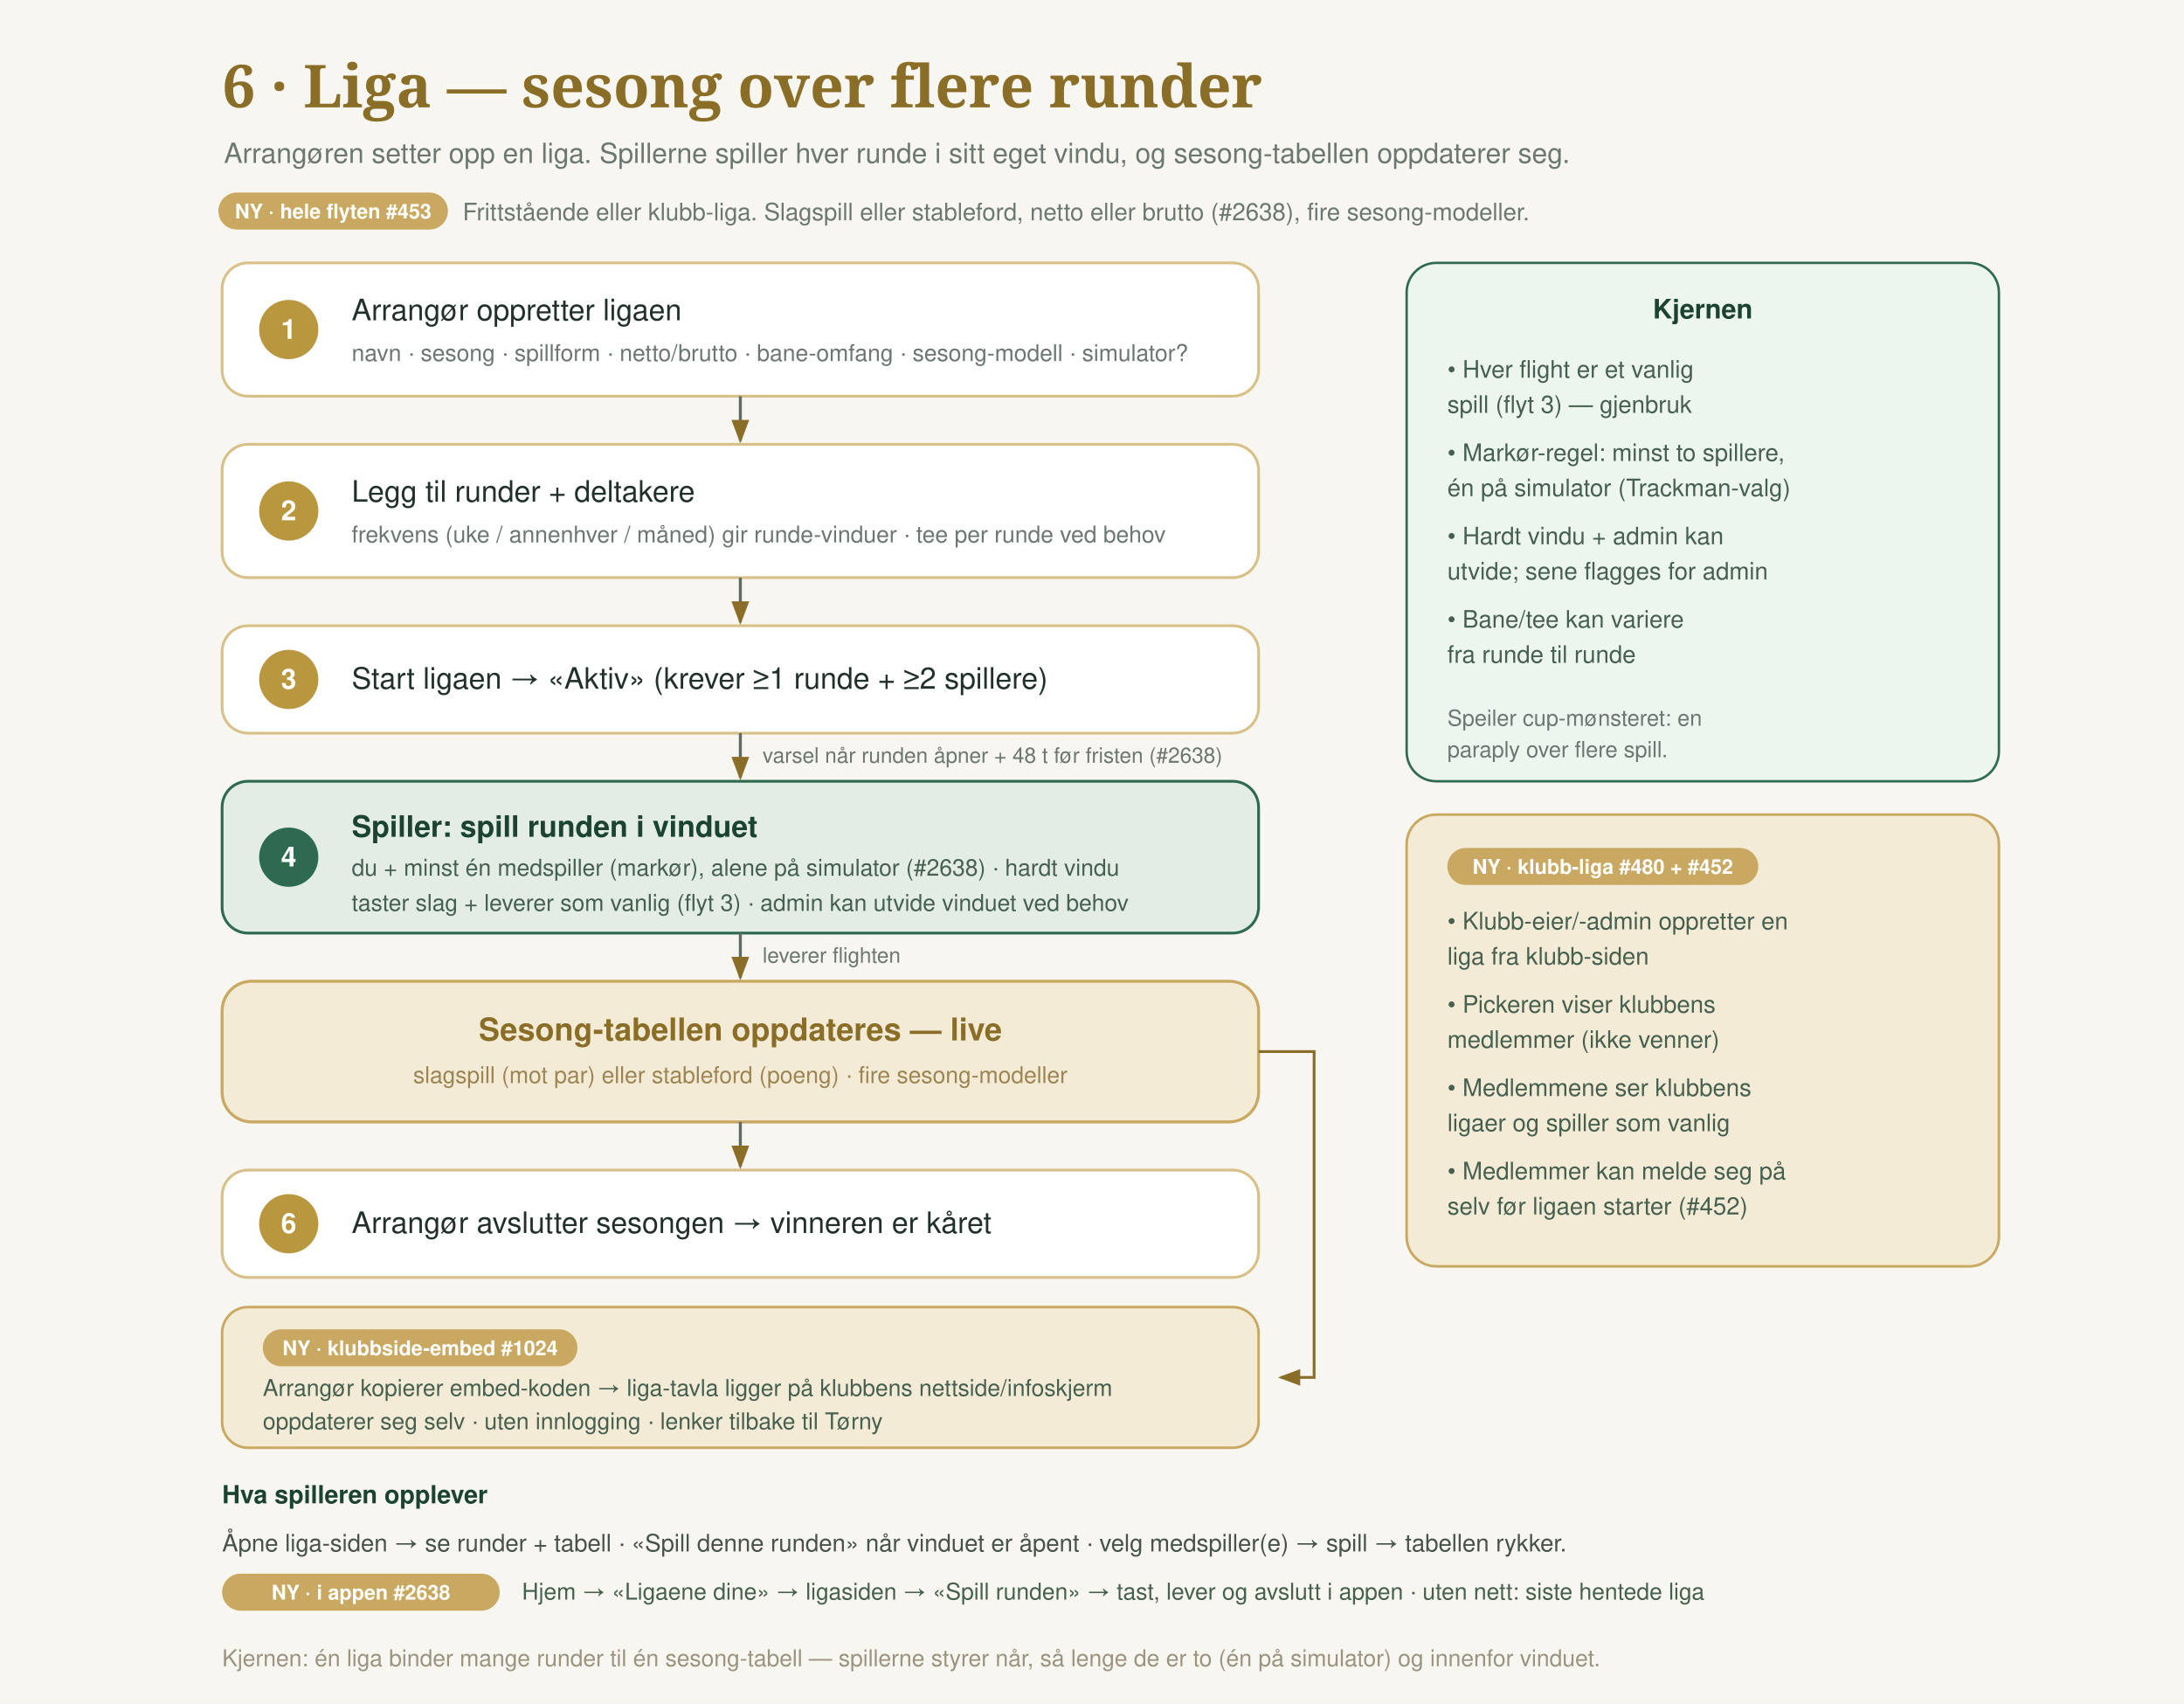
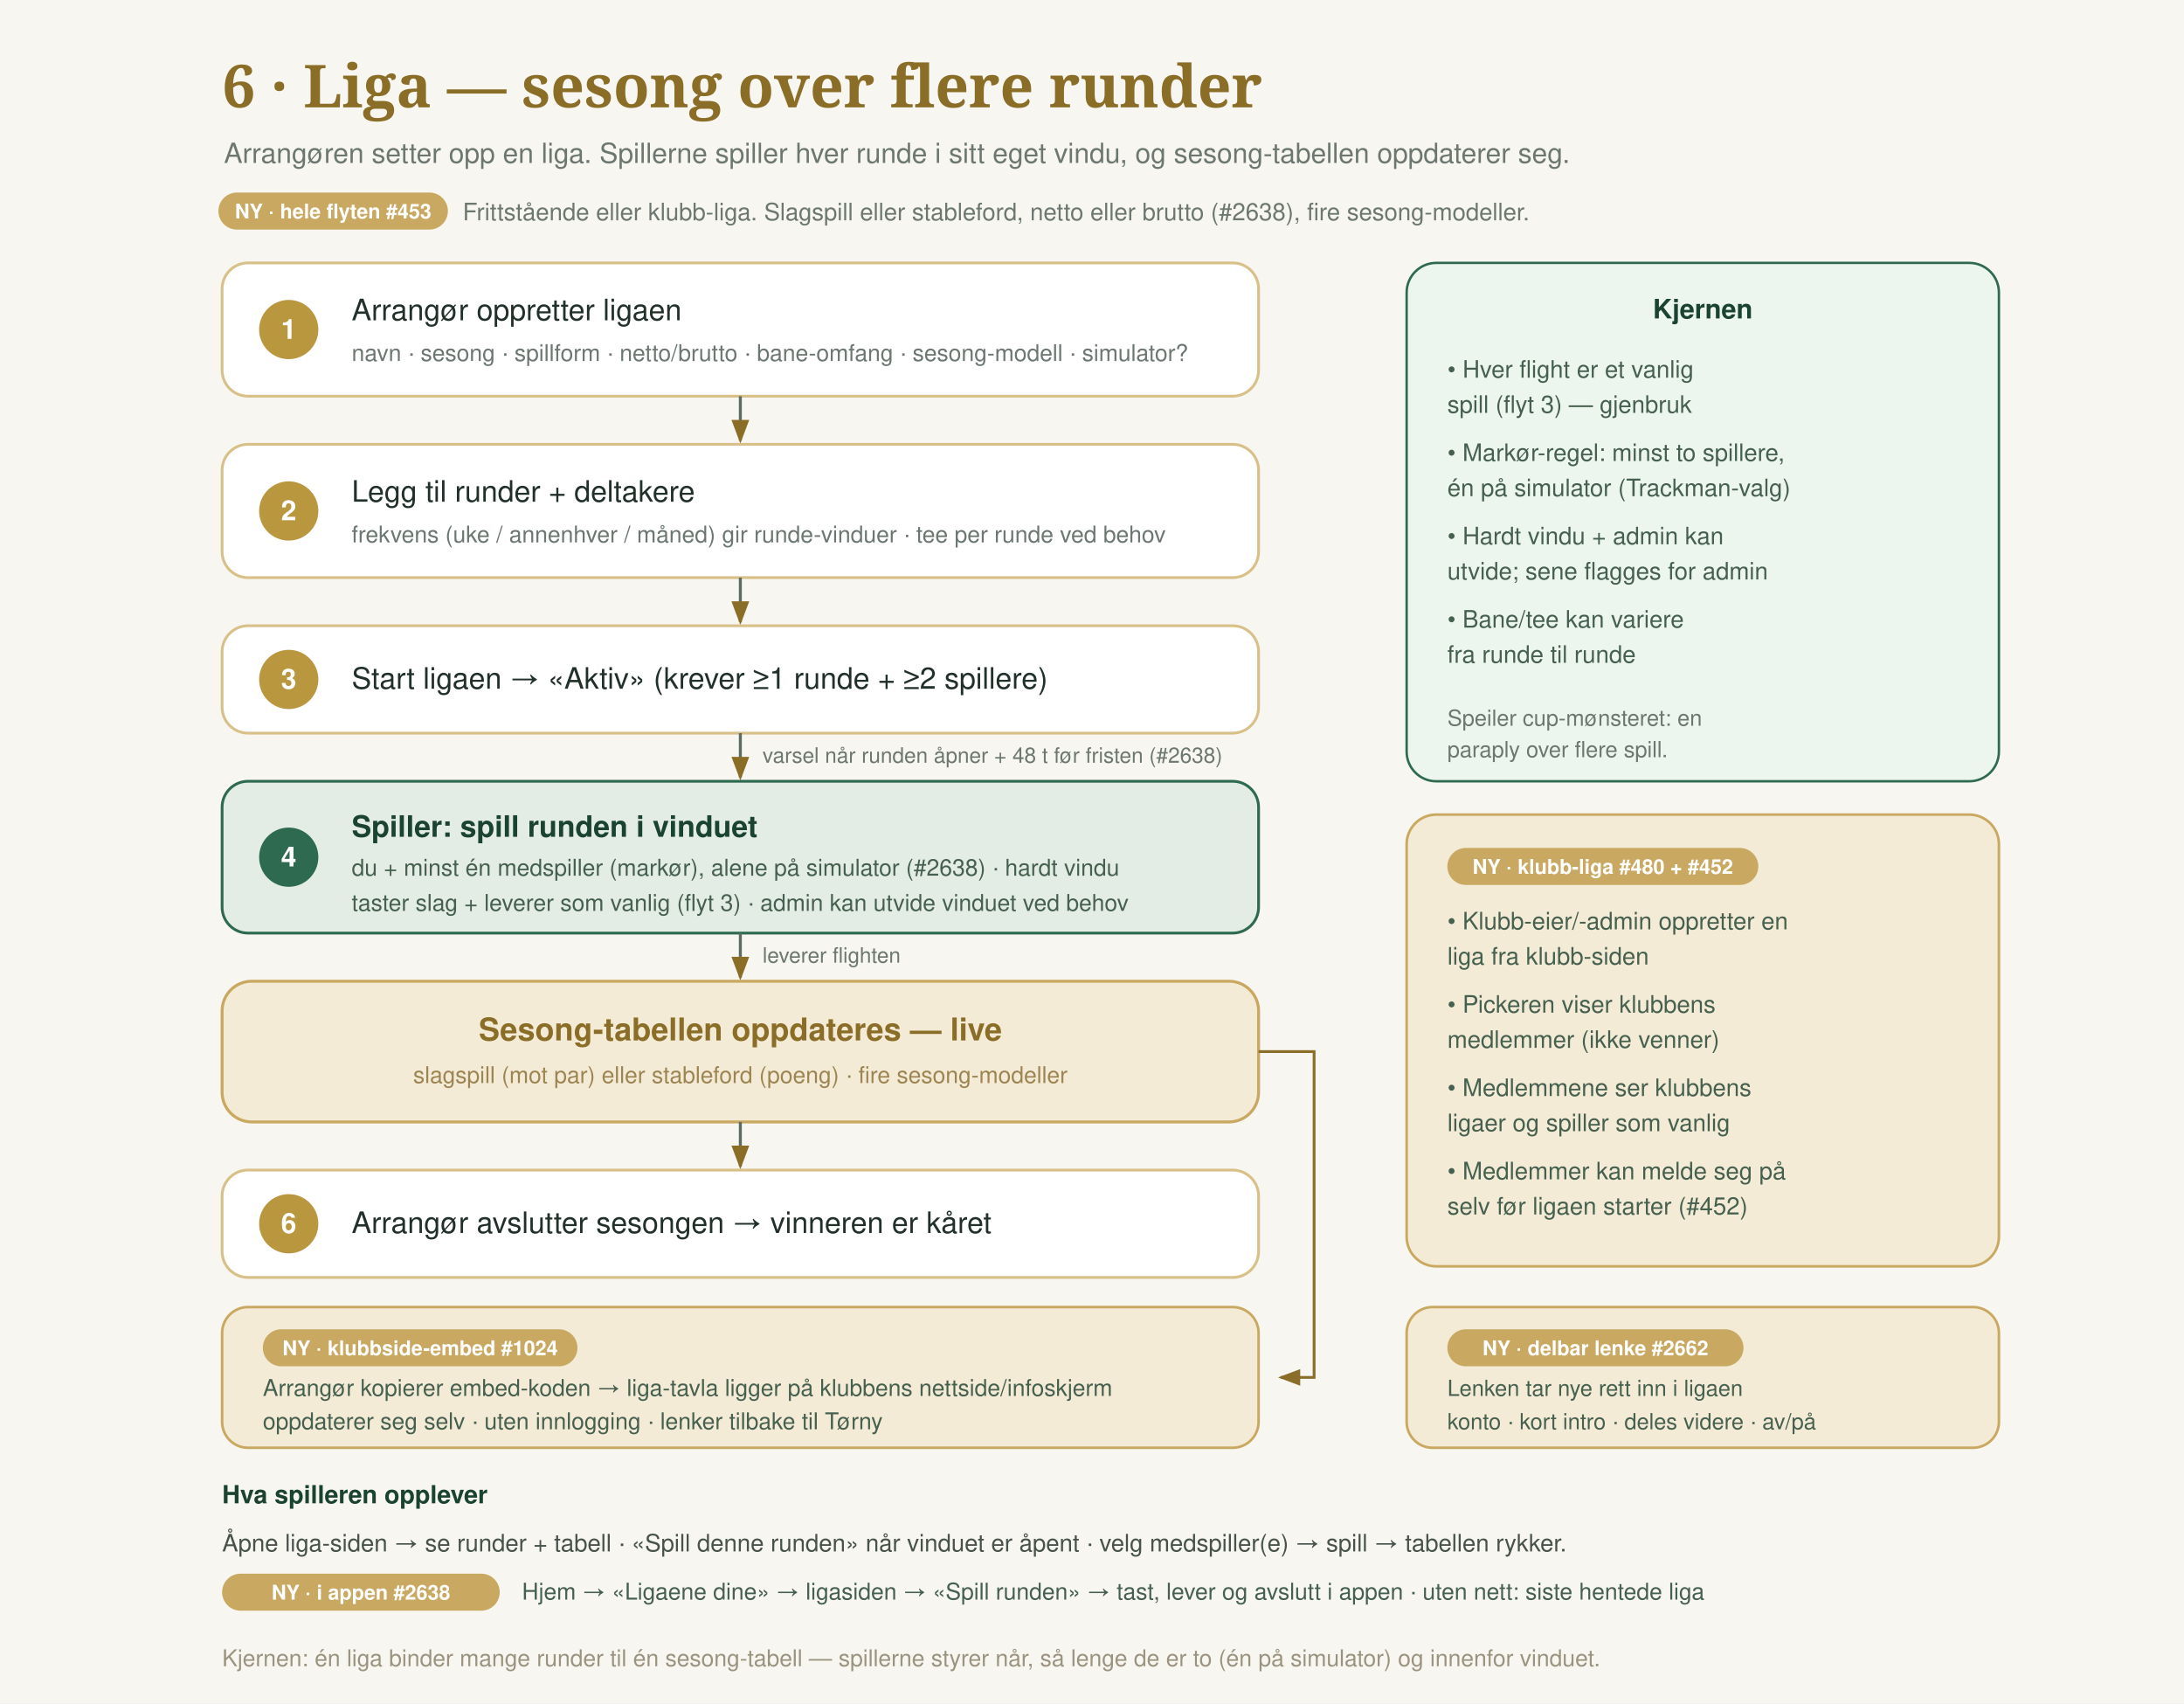
<svg xmlns="http://www.w3.org/2000/svg" width="1180" height="920" viewBox="0 0 1180 920" font-family="-apple-system, Helvetica, Arial, sans-serif">
  <defs>
    <marker id="a" markerWidth="10" markerHeight="8" refX="7" refY="3" orient="auto">
      <path d="M0,0 L8,3 L0,6 Z" fill="#8A6D27" />
    </marker>
  </defs>
  <rect width="1180" height="920" fill="#F8F6F0" />
  <text x="120" y="58" font-family="Georgia, serif" font-size="32" font-weight="600" fill="#8A6D27">6 · Liga — sesong over flere runder</text>
  <text x="121" y="88" font-size="15" fill="#6B7770">Arrangøren setter opp en liga. Spillerne spiller hver runde i sitt eget vindu, og sesong-tabellen oppdaterer seg.</text>
  <g font-size="13">
    <rect x="118" y="104" width="124" height="20" rx="10" fill="#C9A961" />
    <text x="180" y="118" text-anchor="middle" font-size="11" font-weight="700" fill="#FFFFFF">NY · hele flyten #453</text>
    <text x="250" y="119" fill="#6B7770">Frittstående eller klubb-liga. Slagspill eller stableford, netto eller brutto (#2638), fire sesong-modeller.</text>
  </g>
  <rect x="120" y="142" width="560" height="72" rx="14" fill="#FFFFFF" stroke="#D8C089" stroke-width="1.5" />
  <circle cx="156" cy="178" r="16" fill="#B8973F" />
  <text x="156" y="183" text-anchor="middle" font-size="15" font-weight="700" fill="#FFFFFF">1</text>
  <text x="190" y="173" font-size="16" fill="#213029">Arrangør oppretter ligaen</text>
  <text x="190" y="195" font-size="12.5" fill="#6B7770">navn · sesong · spillform · netto/brutto · bane-omfang · sesong-modell · simulator?</text>
  <line x1="400" y1="214" x2="400" y2="238" stroke="#5E6B63" stroke-width="1.6" marker-end="url(#a)" />
  <rect x="120" y="240" width="560" height="72" rx="14" fill="#FFFFFF" stroke="#D8C089" stroke-width="1.5" />
  <circle cx="156" cy="276" r="16" fill="#B8973F" />
  <text x="156" y="281" text-anchor="middle" font-size="15" font-weight="700" fill="#FFFFFF">2</text>
  <text x="190" y="271" font-size="16" fill="#213029">Legg til runder + deltakere</text>
  <text x="190" y="293" font-size="12.5" fill="#6B7770">frekvens (uke / annenhver / måned) gir runde-vinduer · tee per runde ved behov</text>
  <line x1="400" y1="312" x2="400" y2="336" stroke="#5E6B63" stroke-width="1.6" marker-end="url(#a)" />
  <rect x="120" y="338" width="560" height="58" rx="14" fill="#FFFFFF" stroke="#D8C089" stroke-width="1.5" />
  <circle cx="156" cy="367" r="16" fill="#B8973F" />
  <text x="156" y="372" text-anchor="middle" font-size="15" font-weight="700" fill="#FFFFFF">3</text>
  <text x="190" y="372" font-size="16" fill="#213029">Start ligaen → «Aktiv» (krever ≥1 runde + ≥2 spillere)</text>
  <line x1="400" y1="396" x2="400" y2="420" stroke="#5E6B63" stroke-width="1.6" marker-end="url(#a)" />
  <text x="412" y="412" font-size="11.5" fill="#6B7770">varsel når runden åpner + 48 t før fristen (#2638)</text>
  <rect x="120" y="422" width="560" height="82" rx="14" fill="#E3EDE6" stroke="#2D6A4F" stroke-width="1.5" />
  <circle cx="156" cy="463" r="16" fill="#2D6A4F" />
  <text x="156" y="468" text-anchor="middle" font-size="15" font-weight="700" fill="#FFFFFF">4</text>
  <text x="190" y="452" font-size="16" font-weight="600" fill="#1B4332">Spiller: spill runden i vinduet</text>
  <text x="190" y="473" font-size="12.5" fill="#46604F">du + minst én medspiller (markør), alene på simulator (#2638) · hardt vindu</text>
  <text x="190" y="492" font-size="12.5" fill="#46604F">taster slag + leverer som vanlig (flyt 3) · admin kan utvide vinduet ved behov</text>
  <line x1="400" y1="504" x2="400" y2="528" stroke="#5E6B63" stroke-width="1.6" marker-end="url(#a)" />
  <text x="412" y="520" font-size="11.5" fill="#6B7770">leverer flighten</text>
  <rect x="120" y="530" width="560" height="76" rx="16" fill="#F4EBD7" stroke="#C9A961" stroke-width="1.6" />
  <text x="400" y="562" text-anchor="middle" font-size="17" font-weight="700" fill="#8A6D27">Sesong-tabellen oppdateres — live</text>
  <text x="400" y="585" text-anchor="middle" font-size="12.5" fill="#9C8552">slagspill (mot par) eller stableford (poeng) · fire sesong-modeller</text>
  <line x1="400" y1="606" x2="400" y2="630" stroke="#5E6B63" stroke-width="1.6" marker-end="url(#a)" />
  <rect x="120" y="632" width="560" height="58" rx="14" fill="#FFFFFF" stroke="#D8C089" stroke-width="1.5" />
  <circle cx="156" cy="661" r="16" fill="#B8973F" />
  <text x="156" y="666" text-anchor="middle" font-size="15" font-weight="700" fill="#FFFFFF">6</text>
  <text x="190" y="666" font-size="16" fill="#213029">Arrangør avslutter sesongen → vinneren er kåret</text>
  <rect x="760" y="142" width="320" height="280" rx="16" fill="#EDF5EF" stroke="#2D6A4F" stroke-width="1.3" />
  <text x="920" y="172" text-anchor="middle" font-size="14.5" font-weight="700" fill="#1B4332">Kjernen</text>
  <text x="782" y="204" font-size="13" fill="#46604F">• Hver flight er et vanlig</text>
  <text x="782" y="223" font-size="13" fill="#46604F">  spill (flyt 3) — gjenbruk</text>
  <text x="782" y="249" font-size="13" fill="#46604F">• Markør-regel: minst to spillere,</text>
  <text x="782" y="268" font-size="13" fill="#46604F">  én på simulator (Trackman-valg)</text>
  <text x="782" y="294" font-size="13" fill="#46604F">• Hardt vindu + admin kan</text>
  <text x="782" y="313" font-size="13" fill="#46604F">  utvide; sene flagges for admin</text>
  <text x="782" y="339" font-size="13" fill="#46604F">• Bane/tee kan variere</text>
  <text x="782" y="358" font-size="13" fill="#46604F">  fra runde til runde</text>
  <text x="782" y="392" font-size="12" fill="#6B7770">Speiler cup-mønsteret: en</text>
  <text x="782" y="409" font-size="12" fill="#6B7770">paraply over flere spill.</text>
  <rect x="760" y="440" width="320" height="244" rx="16" fill="#F4EBD7" stroke="#C9A961" stroke-width="1.4" />
  <rect x="782" y="458" width="168" height="20" rx="10" fill="#C9A961" />
  <text x="866" y="472" text-anchor="middle" font-size="11" font-weight="700" fill="#FFFFFF">NY · klubb-liga #480 + #452</text>
  <text x="782" y="502" font-size="13" fill="#46604F">• Klubb-eier/-admin oppretter en</text>
  <text x="782" y="521" font-size="13" fill="#46604F">  liga fra klubb-siden</text>
  <text x="782" y="547" font-size="13" fill="#46604F">• Pickeren viser klubbens</text>
  <text x="782" y="566" font-size="13" fill="#46604F">  medlemmer (ikke venner)</text>
  <text x="782" y="592" font-size="13" fill="#46604F">• Medlemmene ser klubbens</text>
  <text x="782" y="611" font-size="13" fill="#46604F">  ligaer og spiller som vanlig</text>
  <text x="782" y="637" font-size="13" fill="#46604F">• Medlemmer kan melde seg på</text>
  <text x="782" y="656" font-size="13" fill="#46604F">  selv før ligaen starter (#452)</text>
  <path d="M680,568 L710,568 L710,744 L692,744" fill="none" stroke="#8A6D27" stroke-width="1.5" marker-end="url(#a)" />
  <rect x="120" y="706" width="560" height="76" rx="14" fill="#F4EBD7" stroke="#C9A961" stroke-width="1.4" />
  <rect x="142" y="718" width="170" height="20" rx="10" fill="#C9A961" />
  <text x="227" y="732" text-anchor="middle" font-size="11" font-weight="700" fill="#FFFFFF">NY · klubbside-embed #1024</text>
  <text x="142" y="754" font-size="12.5" fill="#46604F">Arrangør kopierer embed-koden → liga-tavla ligger på klubbens nettside/infoskjerm</text>
  <text x="142" y="772" font-size="12.5" fill="#46604F">oppdaterer seg selv · uten innlogging · lenker tilbake til Tørny</text>
+   <rect x="760" y="706" width="320" height="76" rx="14" fill="#F4EBD7" stroke="#C9A961" stroke-width="1.4" />
+   <rect x="782" y="718" width="160" height="20" rx="10" fill="#C9A961" />
+   <text x="862" y="732" text-anchor="middle" font-size="11" font-weight="700" fill="#FFFFFF">NY · delbar lenke #2662</text>
+   <text x="782" y="754" font-size="12" fill="#46604F">Lenken tar nye rett inn i ligaen</text>
+   <text x="782" y="772" font-size="12" fill="#46604F">konto · kort intro · deles videre · av/på</text>
  <text x="120" y="812" font-size="13.5" font-weight="700" fill="#1B4332">Hva spilleren opplever</text>
  <text x="120" y="838" font-size="13" fill="#46524B">Åpne liga-siden → se runder + tabell · «Spill denne runden» når vinduet er åpent · velg medspiller(e) → spill → tabellen rykker.</text>
  <rect x="120" y="850" width="150" height="20" rx="10" fill="#C9A961" />
  <text x="195" y="864" text-anchor="middle" font-size="11" font-weight="700" fill="#FFFFFF">NY · i appen #2638</text>
  <text x="282" y="864" font-size="12.5" fill="#46604F">Hjem → «Ligaene dine» → ligasiden → «Spill runden» → tast, lever og avslutt i appen · uten nett: siste hentede liga</text>
  <text x="120" y="900" font-size="12.5" fill="#9A937F">Kjernen: én liga binder mange runder til én sesong-tabell — spillerne styrer når, så lenge de er to (én på simulator) og innenfor vinduet.</text>
</svg>
